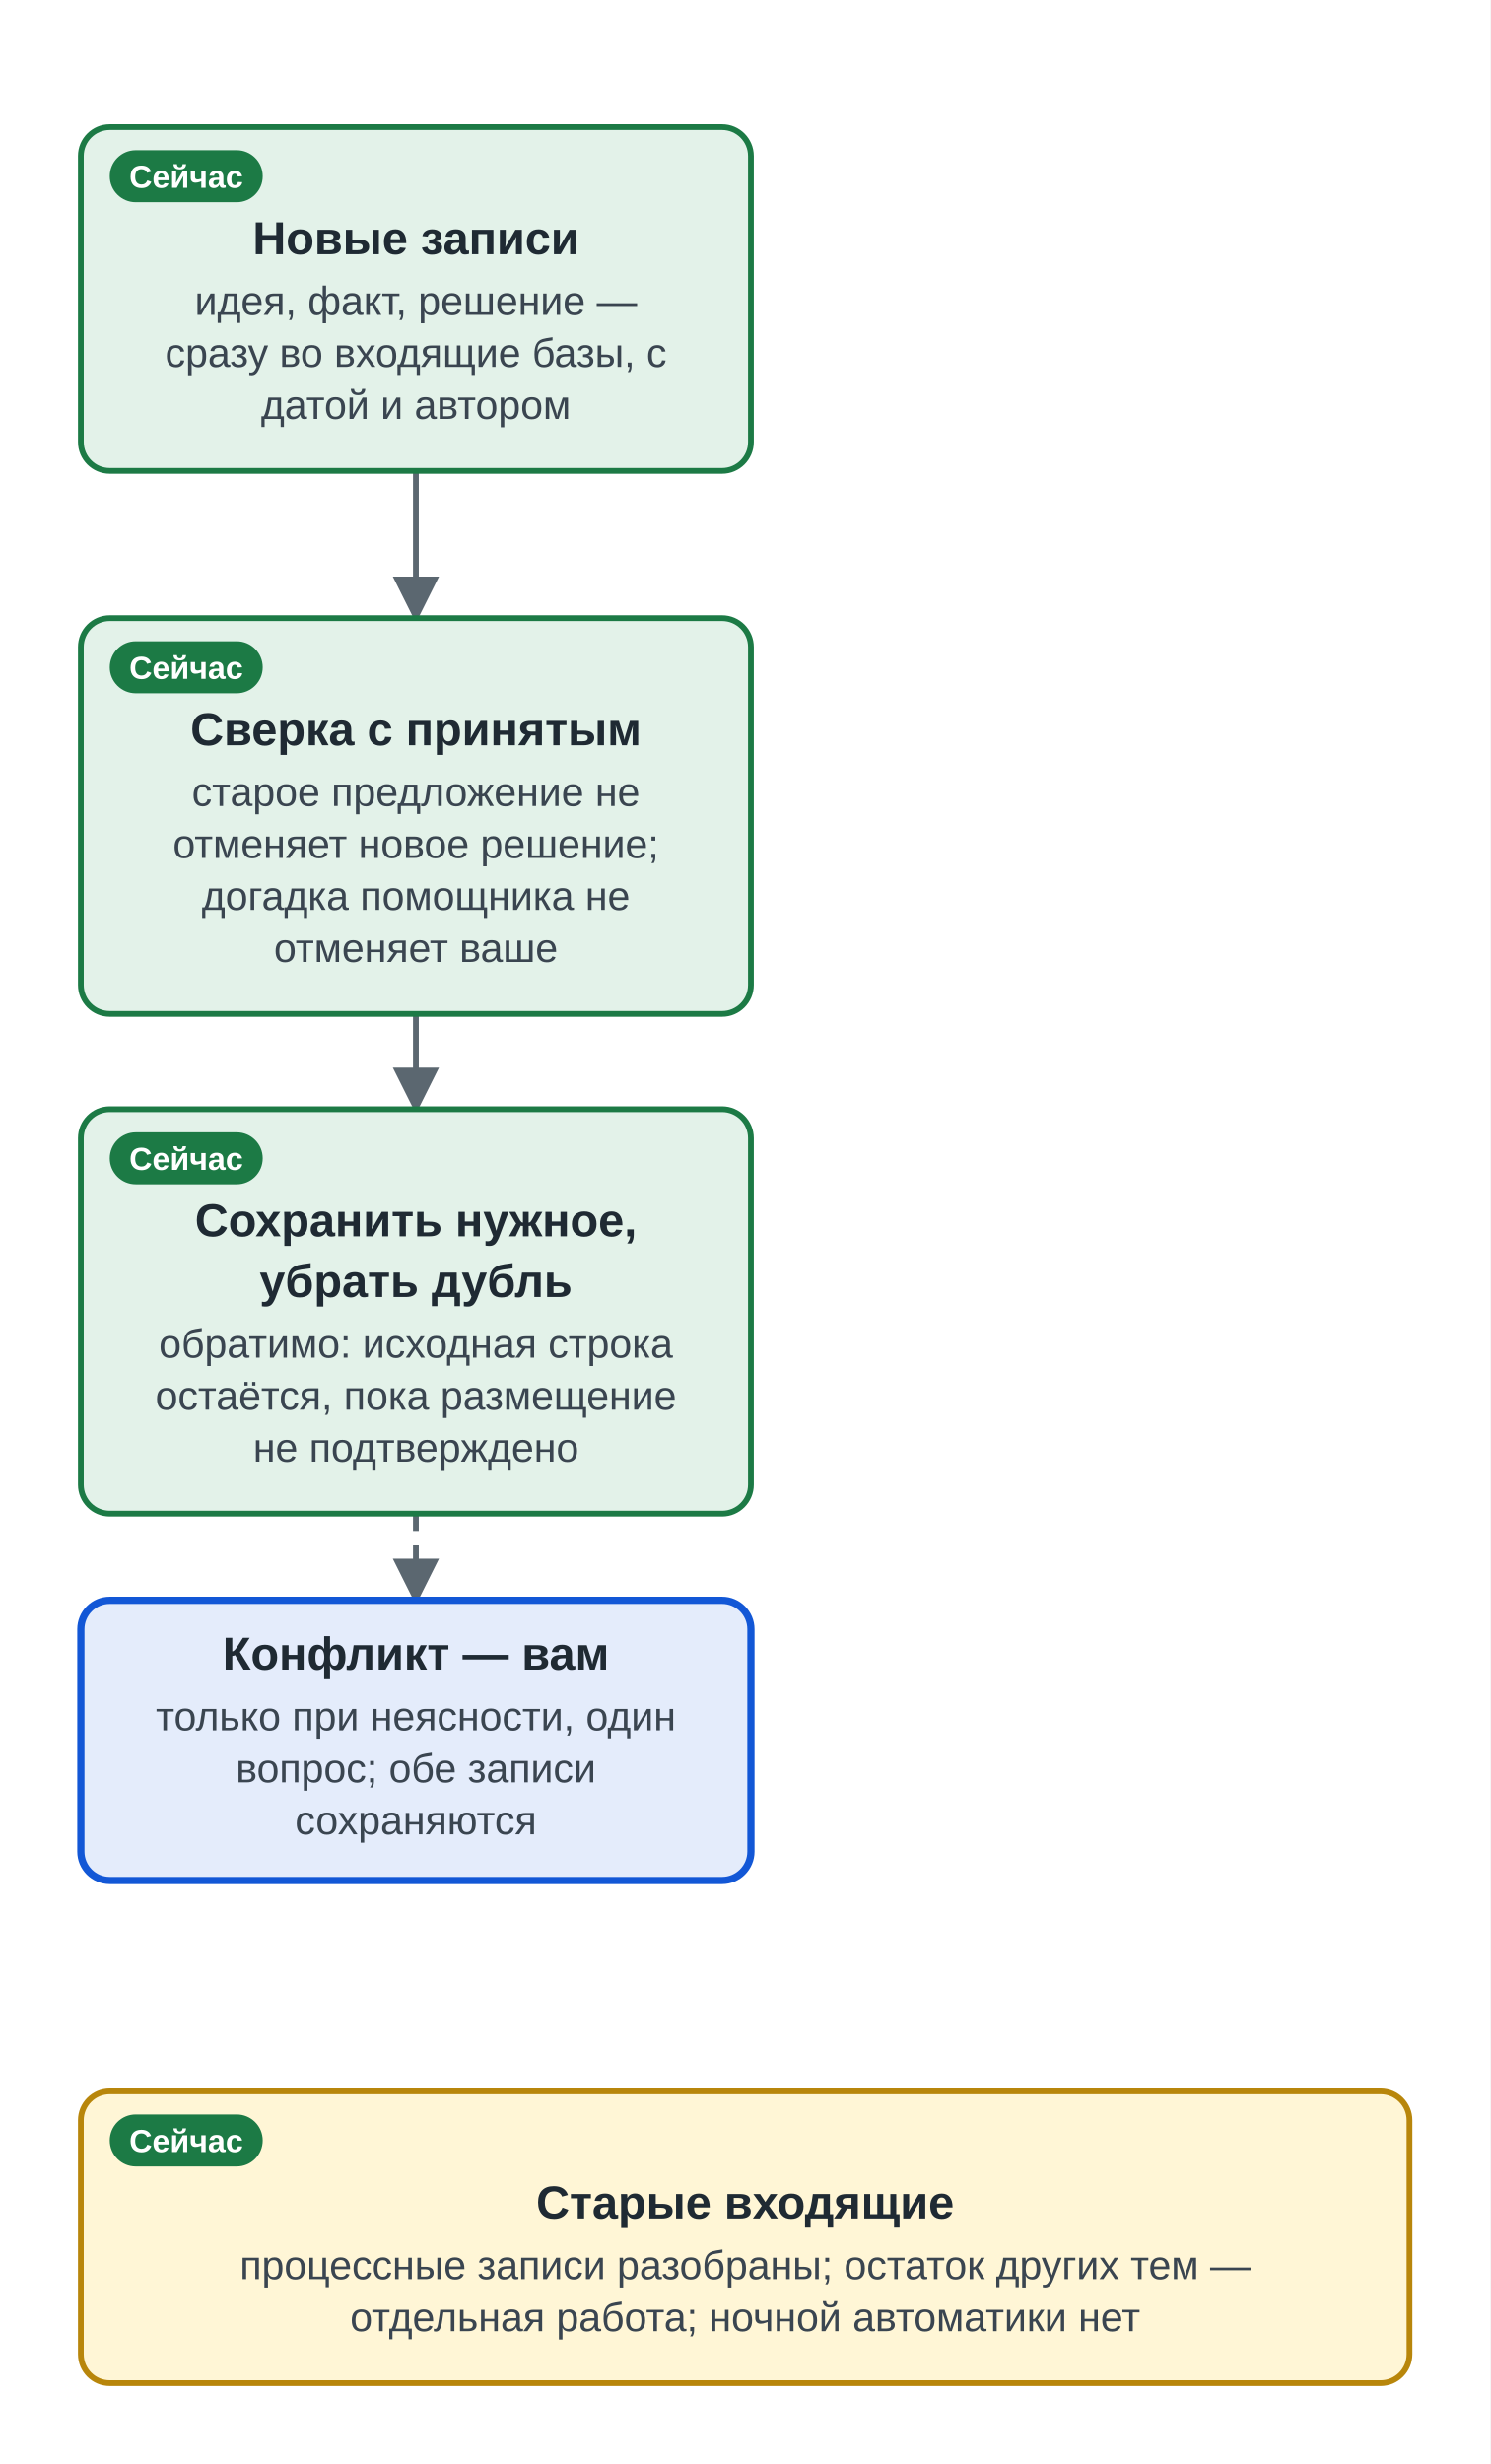
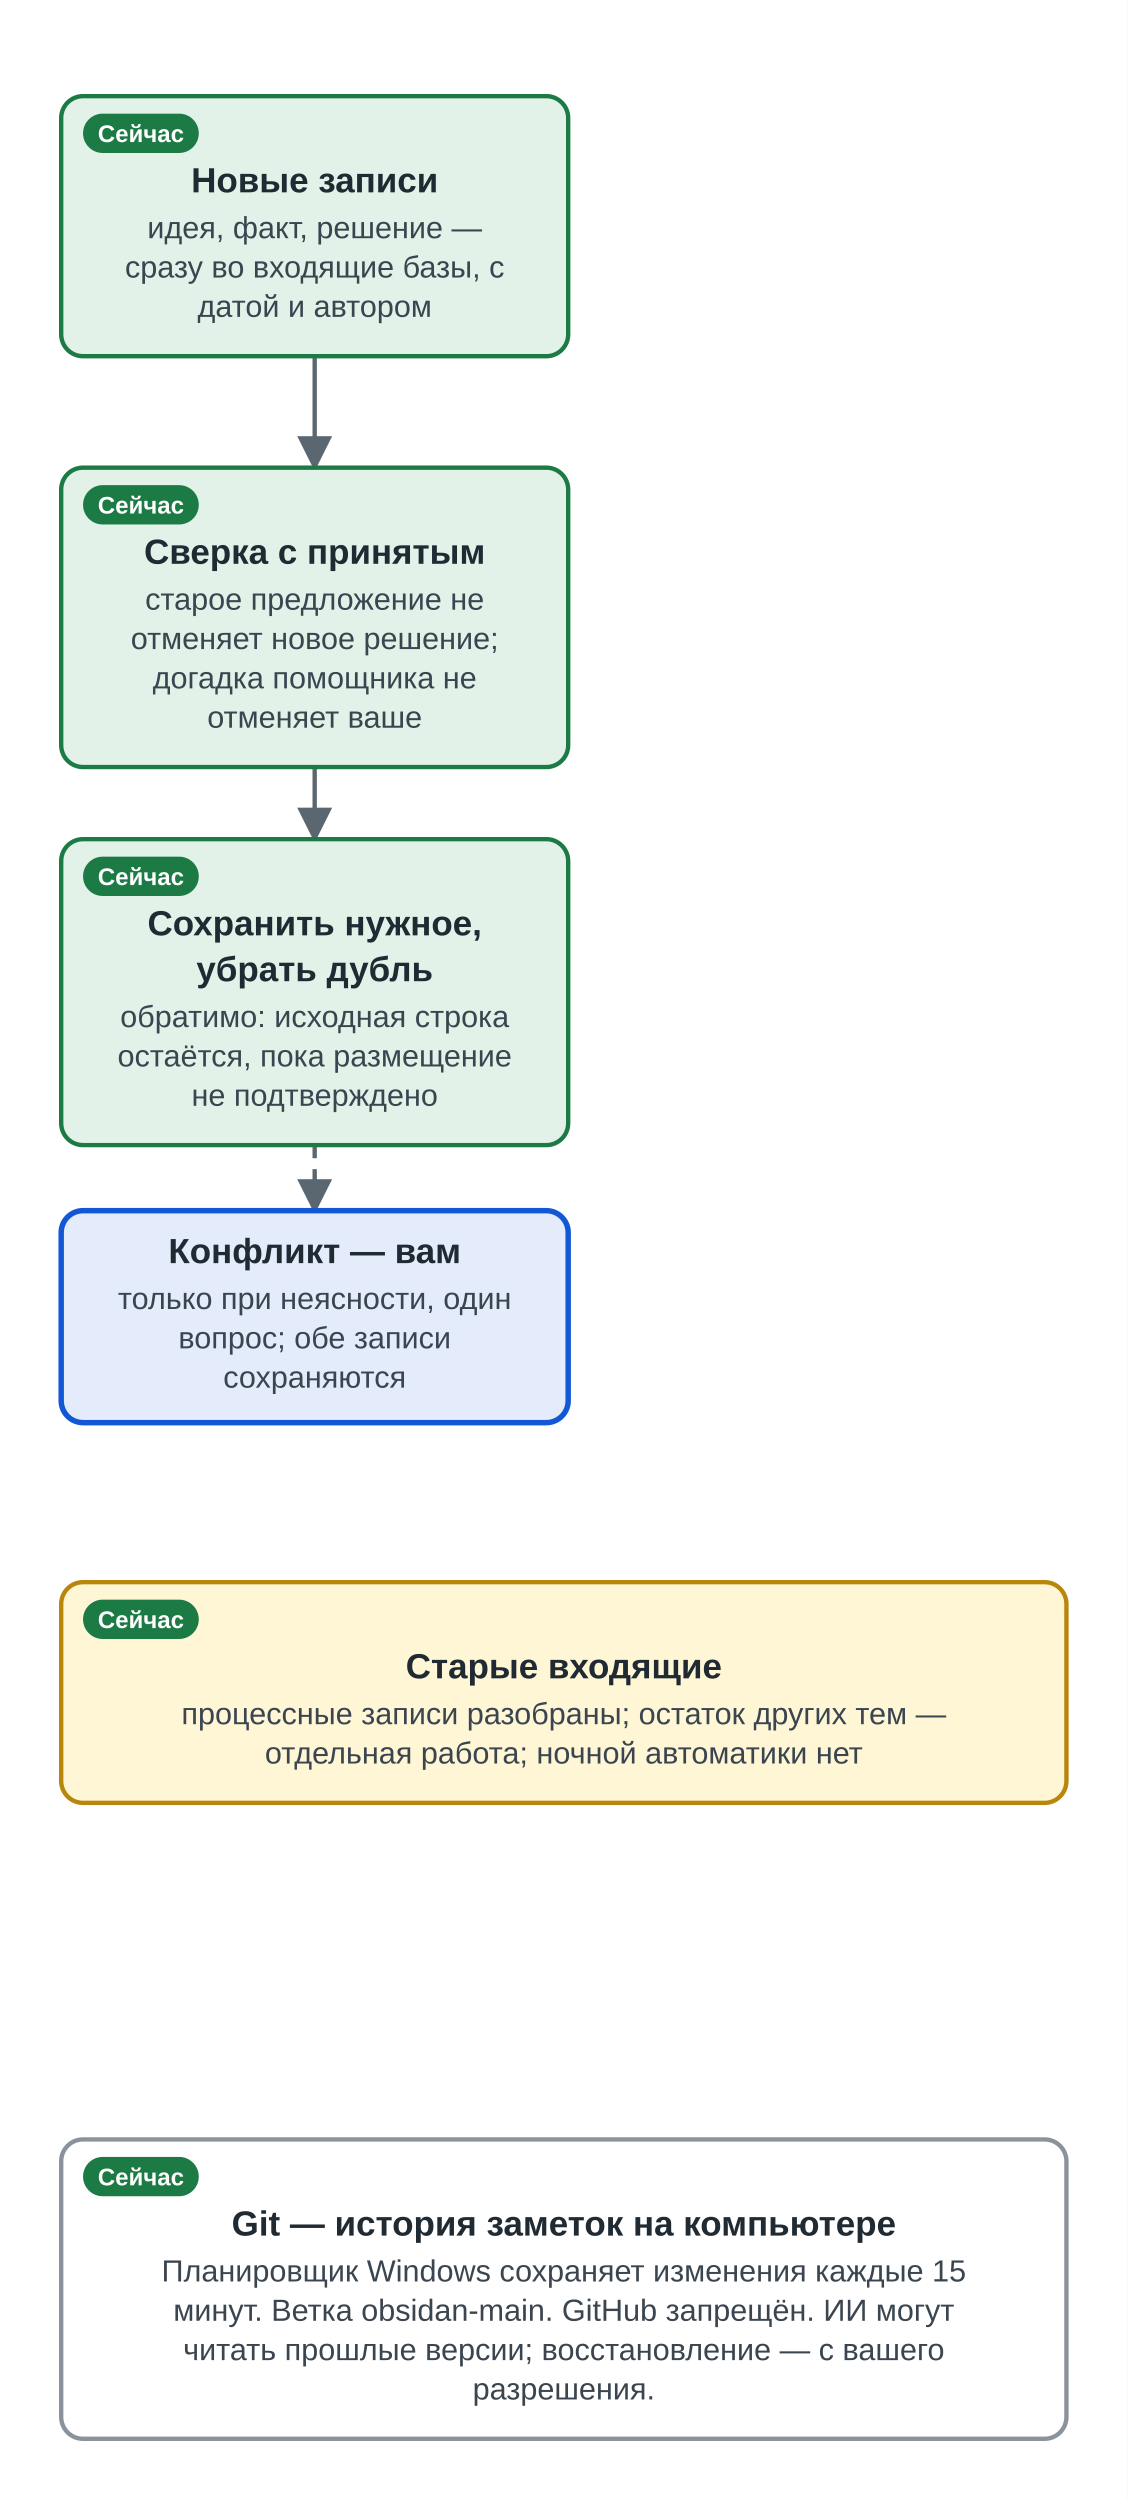
- <svg xmlns="http://www.w3.org/2000/svg" viewBox="0 0 516 853" width="516" height="853" font-family="Segoe UI, Arial, sans-serif" font-size="16" role="img" aria-label="Как ведётся база">
+ <svg xmlns="http://www.w3.org/2000/svg" viewBox="0 0 516 1144" width="516" height="1144" font-family="Segoe UI, Arial, sans-serif" font-size="16" role="img" aria-label="Как ведётся база">
  <defs>
    <marker id="ai-base-v-arr" viewBox="0 0 10 10" refX="9" refY="5" markerWidth="8" markerHeight="8" orient="auto-start-reverse">
      <path d="M 0 0 L 10 5 L 0 10 z" fill="#5b6770" />
    </marker>
  </defs>
-   <rect x="0" y="0" width="516" height="853" fill="#ffffff" />
+   <rect x="0" y="0" width="516" height="1144" fill="#ffffff" />
  <path d="M 144 163 L 144 214" fill="none" stroke="#5b6770" stroke-width="2" marker-end="url(#ai-base-v-arr)" />
  <path d="M 144 351 L 144 384" fill="none" stroke="#5b6770" stroke-width="2" marker-end="url(#ai-base-v-arr)" />
  <path d="M 144 524 L 144 554" fill="none" stroke="#5b6770" stroke-width="2" stroke-dasharray="6 5" marker-end="url(#ai-base-v-arr)" />
  <rect x="28" y="44" width="232" height="119" rx="10" fill="#e3f2e9" stroke="#1c7a45" stroke-width="2" />
  <rect x="38" y="52" width="52.96" height="18" rx="9" fill="#1c7a45" />
  <text x="64.48" y="65" text-anchor="middle" font-size="11" font-weight="700" fill="#fff">Сейчас</text>
  <text x="144" y="88" text-anchor="middle" font-weight="700" fill="#1f2a33">Новые записи</text>
  <text x="144" y="109" text-anchor="middle" font-size="14" fill="#3a4550">идея, факт, решение —</text>
  <text x="144" y="127" text-anchor="middle" font-size="14" fill="#3a4550">сразу во входящие базы, с</text>
  <text x="144" y="145" text-anchor="middle" font-size="14" fill="#3a4550">датой и автором</text>
  <rect x="28" y="214" width="232" height="137" rx="10" fill="#e3f2e9" stroke="#1c7a45" stroke-width="2" />
  <rect x="38" y="222" width="52.96" height="18" rx="9" fill="#1c7a45" />
  <text x="64.48" y="235" text-anchor="middle" font-size="11" font-weight="700" fill="#fff">Сейчас</text>
  <text x="144" y="258" text-anchor="middle" font-weight="700" fill="#1f2a33">Сверка с принятым</text>
  <text x="144" y="279" text-anchor="middle" font-size="14" fill="#3a4550">старое предложение не</text>
  <text x="144" y="297" text-anchor="middle" font-size="14" fill="#3a4550">отменяет новое решение;</text>
  <text x="144" y="315" text-anchor="middle" font-size="14" fill="#3a4550">догадка помощника не</text>
  <text x="144" y="333" text-anchor="middle" font-size="14" fill="#3a4550">отменяет ваше</text>
  <rect x="28" y="384" width="232" height="140" rx="10" fill="#e3f2e9" stroke="#1c7a45" stroke-width="2" />
  <rect x="38" y="392" width="52.96" height="18" rx="9" fill="#1c7a45" />
  <text x="64.48" y="405" text-anchor="middle" font-size="11" font-weight="700" fill="#fff">Сейчас</text>
  <text x="144" y="428" text-anchor="middle" font-weight="700" fill="#1f2a33">Сохранить нужное,</text>
  <text x="144" y="449" text-anchor="middle" font-weight="700" fill="#1f2a33">убрать дубль</text>
  <text x="144" y="470" text-anchor="middle" font-size="14" fill="#3a4550">обратимо: исходная строка</text>
  <text x="144" y="488" text-anchor="middle" font-size="14" fill="#3a4550">остаётся, пока размещение</text>
  <text x="144" y="506" text-anchor="middle" font-size="14" fill="#3a4550">не подтверждено</text>
  <rect x="28" y="554" width="232" height="97" rx="10" fill="#e4ecfb" stroke="#1257d6" stroke-width="2.5" />
  <text x="144" y="578" text-anchor="middle" font-weight="700" fill="#1f2a33">Конфликт — вам</text>
  <text x="144" y="599" text-anchor="middle" font-size="14" fill="#3a4550">только при неясности, один</text>
  <text x="144" y="617" text-anchor="middle" font-size="14" fill="#3a4550">вопрос; обе записи</text>
  <text x="144" y="635" text-anchor="middle" font-size="14" fill="#3a4550">сохраняются</text>
  <rect x="28" y="724" width="460" height="101" rx="10" fill="#fff6d6" stroke="#b8860b" stroke-width="2" />
  <rect x="38" y="732" width="52.96" height="18" rx="9" fill="#1c7a45" />
  <text x="64.48" y="745" text-anchor="middle" font-size="11" font-weight="700" fill="#fff">Сейчас</text>
  <text x="258" y="768" text-anchor="middle" font-weight="700" fill="#1f2a33">Старые входящие</text>
  <text x="258" y="789" text-anchor="middle" font-size="14" fill="#3a4550">процессные записи разобраны; остаток других тем —</text>
  <text x="258" y="807" text-anchor="middle" font-size="14" fill="#3a4550">отдельная работа; ночной автоматики нет</text>
+   <rect x="28" y="979" width="460" height="137" rx="10" fill="#ffffff" stroke="#8a939b" stroke-width="2" />
+   <rect x="38" y="987" width="52.96" height="18" rx="9" fill="#1c7a45" />
+   <text x="64.48" y="1000" text-anchor="middle" font-size="11" font-weight="700" fill="#fff">Сейчас</text>
+   <text x="258" y="1023" text-anchor="middle" font-weight="700" fill="#1f2a33">Git — история заметок на компьютере</text>
+   <text x="258" y="1044" text-anchor="middle" font-size="14" fill="#3a4550">Планировщик Windows сохраняет изменения каждые 15</text>
+   <text x="258" y="1062" text-anchor="middle" font-size="14" fill="#3a4550">минут. Ветка obsidan-main. GitHub запрещён. ИИ могут</text>
+   <text x="258" y="1080" text-anchor="middle" font-size="14" fill="#3a4550">читать прошлые версии; восстановление — с вашего</text>
+   <text x="258" y="1098" text-anchor="middle" font-size="14" fill="#3a4550">разрешения.</text>
</svg>
